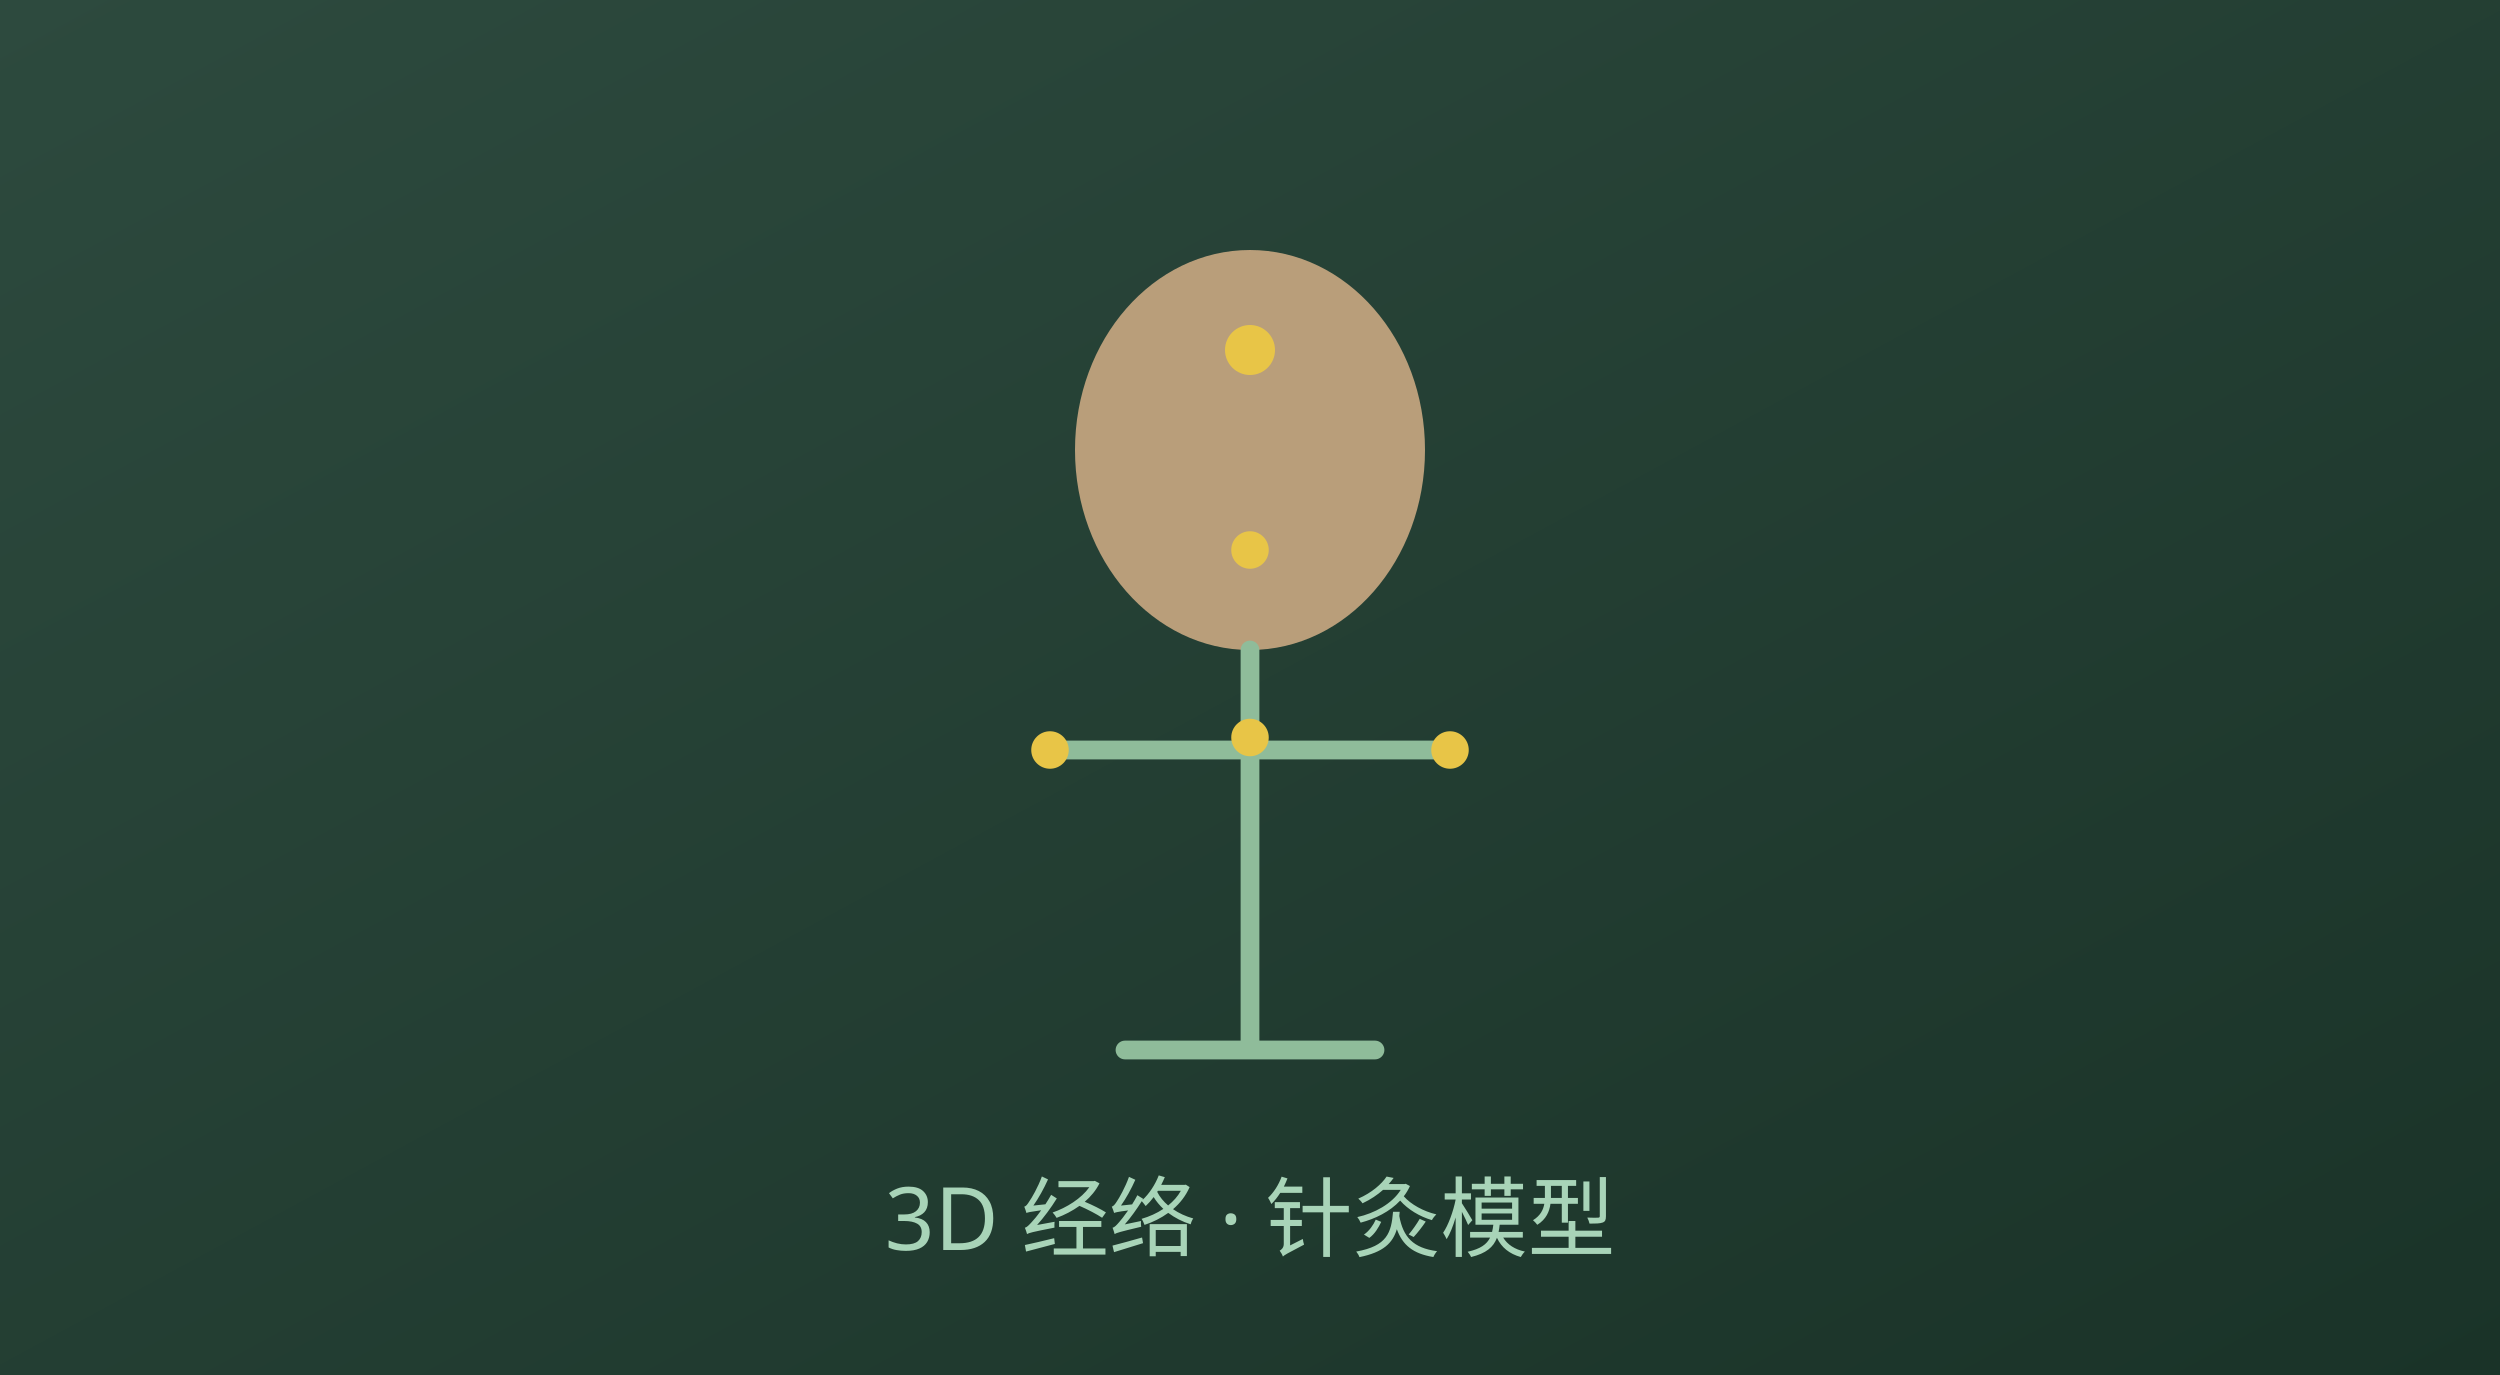
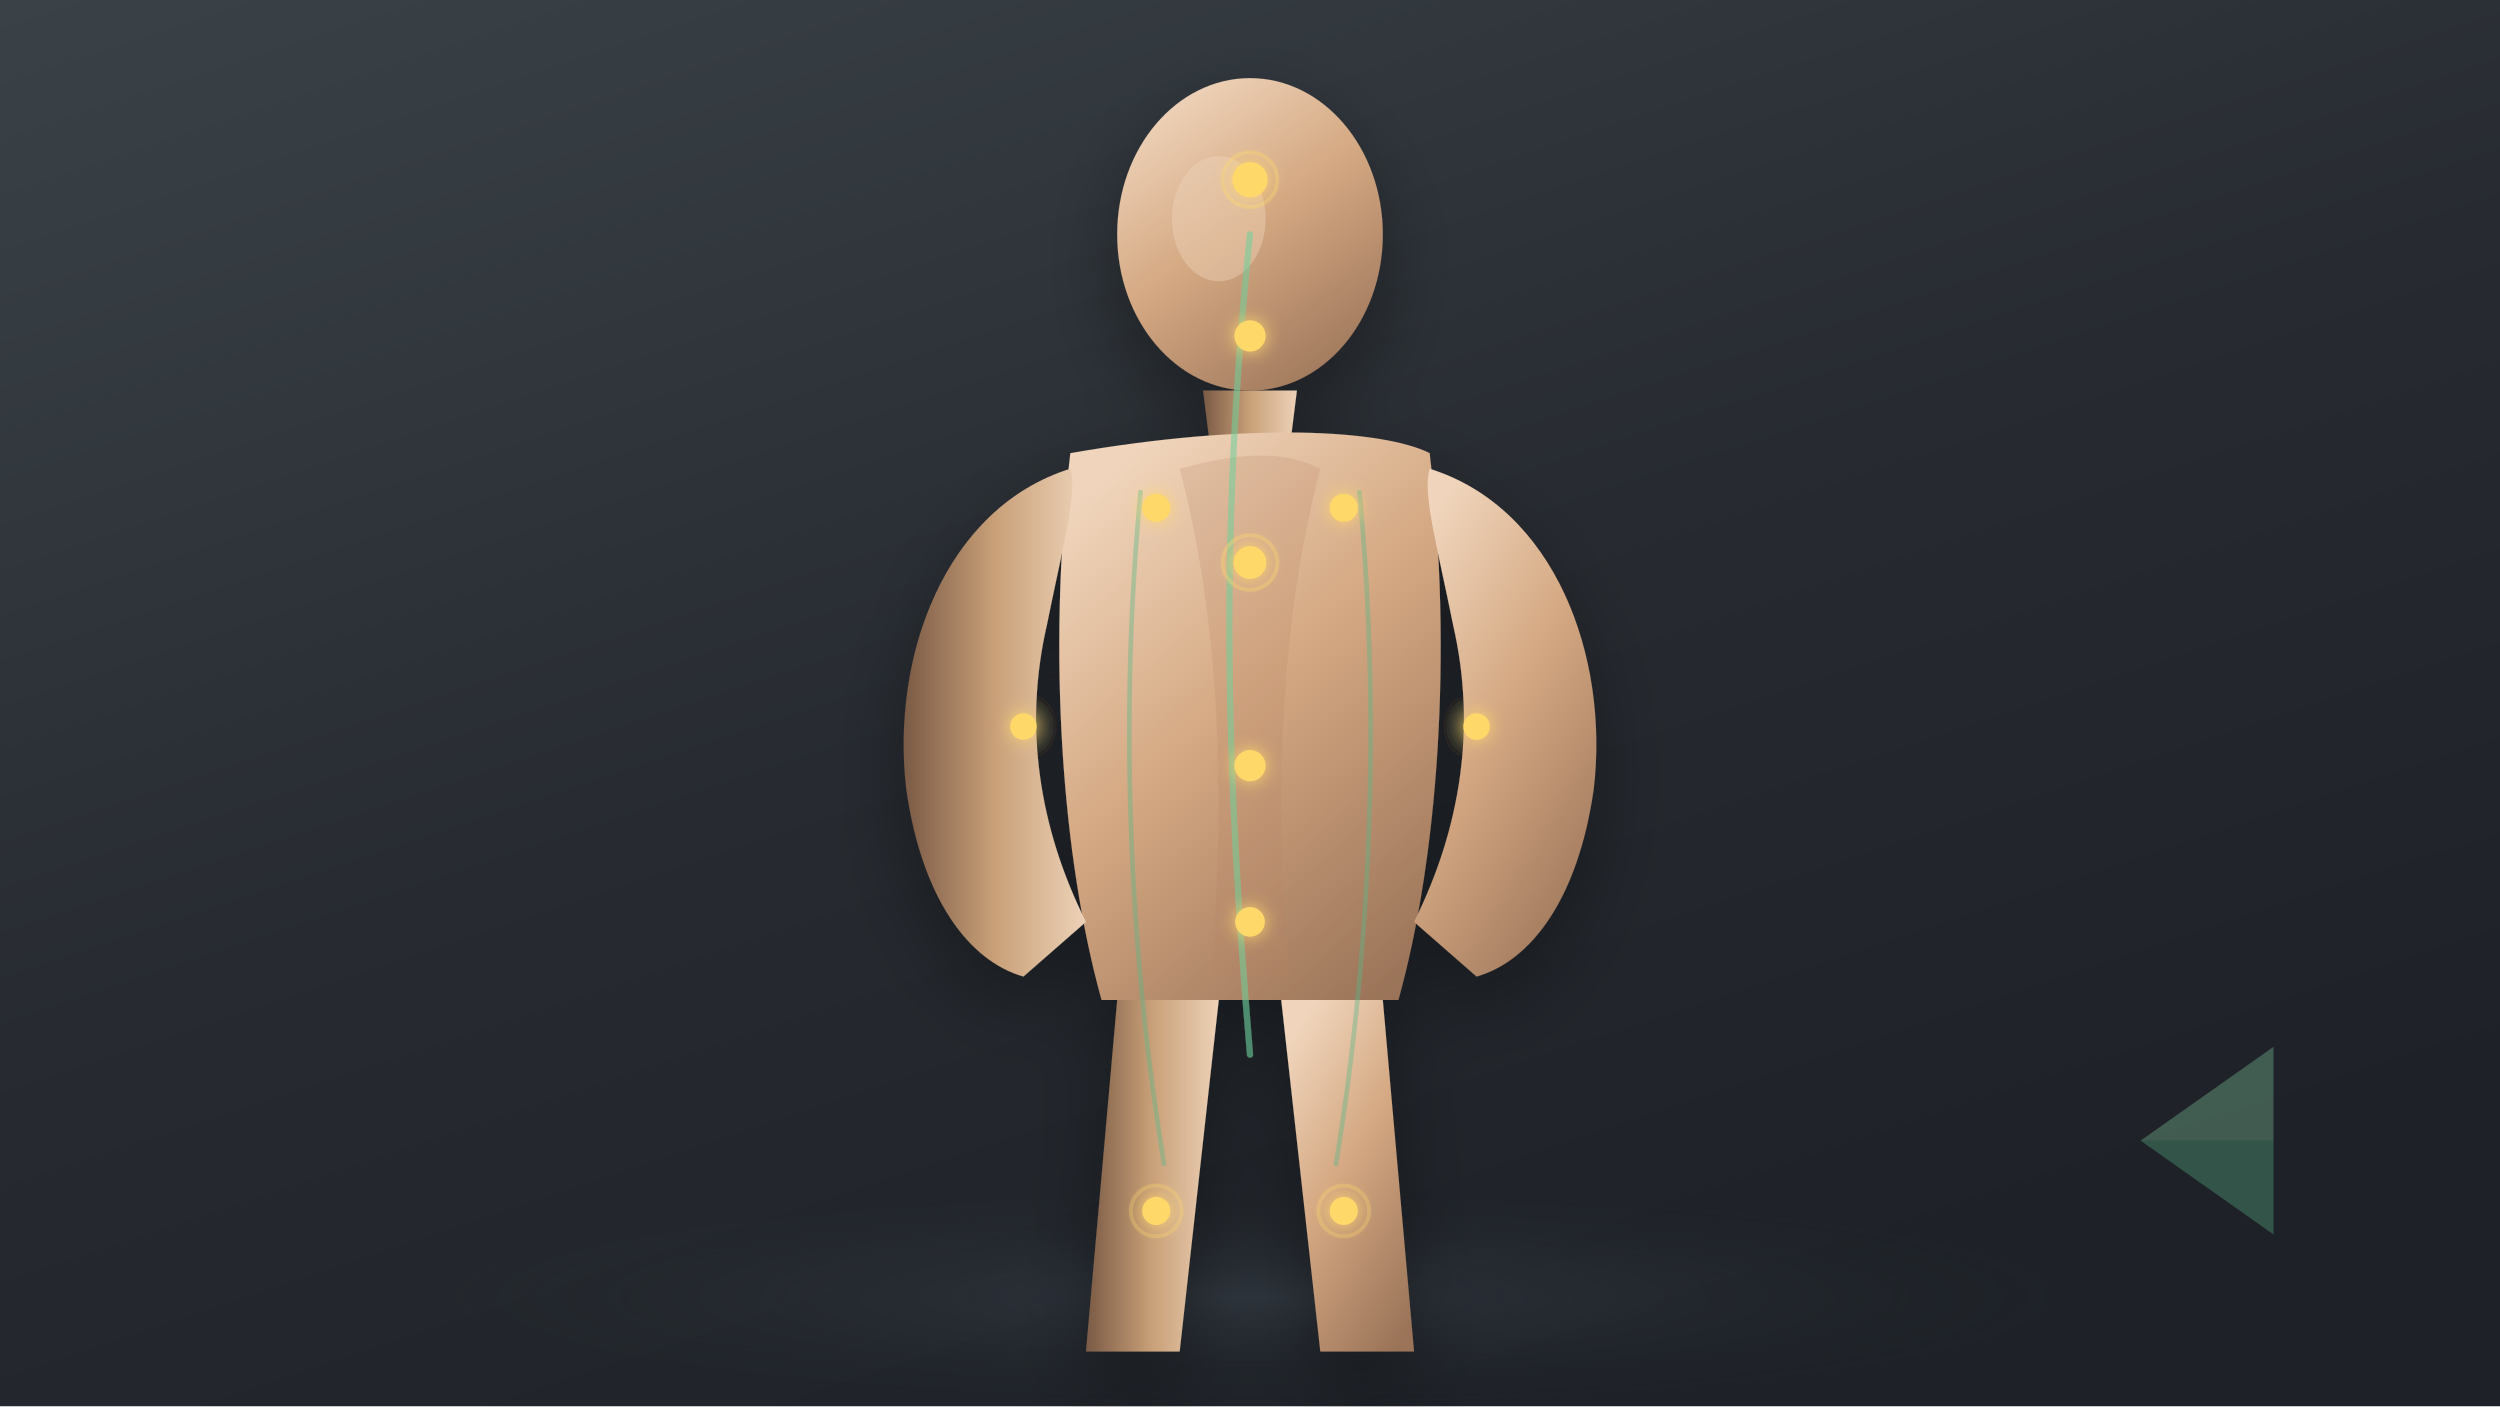
- <svg xmlns="http://www.w3.org/2000/svg" viewBox="0 0 400 220" fill="none">
+ <svg xmlns="http://www.w3.org/2000/svg" viewBox="0 0 640 360" fill="none">
  <defs>
-     <linearGradient id="bg" x1="0" y1="0" x2="1" y2="1">
-       <stop offset="0%" stop-color="#2d4a3e" />
-       <stop offset="100%" stop-color="#1a3328" />
+     <linearGradient id="sceneBg" x1="0" y1="0" x2="0.6" y2="1">
+       <stop offset="0%" stop-color="#3a4248" />
+       <stop offset="55%" stop-color="#272b31" />
+       <stop offset="100%" stop-color="#1e2228" />
    </linearGradient>
+     <radialGradient id="floorGlow" cx="50%" cy="50%" r="50%">
+       <stop offset="0%" stop-color="#4a5560" stop-opacity="0.35" />
+       <stop offset="100%" stop-color="#272b31" stop-opacity="0" />
+     </radialGradient>
+     <linearGradient id="skinLight" x1="0.25" y1="0" x2="0.85" y2="1">
+       <stop offset="0%" stop-color="#f0d5bc" />
+       <stop offset="45%" stop-color="#d4a882" />
+       <stop offset="100%" stop-color="#9a7358" />
+     </linearGradient>
+     <linearGradient id="skinShadow" x1="0" y1="0" x2="1" y2="0">
+       <stop offset="0%" stop-color="#7a5a45" />
+       <stop offset="50%" stop-color="#c9a078" />
+       <stop offset="100%" stop-color="#edd2b8" />
+     </linearGradient>
+     <filter id="pointGlow" x="-120%" y="-120%" width="340%" height="340%">
+       <feGaussianBlur stdDeviation="2.2" result="blur" />
+       <feMerge>
+         <feMergeNode in="blur" />
+         <feMergeNode in="SourceGraphic" />
+       </feMerge>
+     </filter>
+     <filter id="softShadow" x="-20%" y="-20%" width="140%" height="140%">
+       <feDropShadow dx="0" dy="8" stdDeviation="10" flood-color="#000" flood-opacity="0.35" />
+     </filter>
  </defs>
-   <rect width="400" height="220" fill="url(#bg)" />
-   <ellipse cx="200" cy="72" rx="28" ry="32" fill="#c9a882" opacity="0.9" />
-   <path d="M200 104 L200 168 M168 120 L232 120 M180 168 L220 168" stroke="#8fbc9a" stroke-width="3" stroke-linecap="round" />
-   <circle cx="200" cy="56" r="4" fill="#e8c547" />
-   <circle cx="200" cy="88" r="3" fill="#e8c547" />
-   <circle cx="200" cy="118" r="3" fill="#e8c547" />
-   <circle cx="168" cy="120" r="3" fill="#e8c547" />
-   <circle cx="232" cy="120" r="3" fill="#e8c547" />
-   <text x="200" y="200" text-anchor="middle" fill="#a8d4b8" font-family="sans-serif" font-size="14">3D 经络 · 针灸模型</text>
+   <rect width="640" height="360" fill="url(#sceneBg)" />
+   <ellipse cx="320" cy="332" rx="210" ry="28" fill="url(#floorGlow)" />
+   <g filter="url(#softShadow)" transform="translate(320 178)">
+     <ellipse cx="0" cy="-118" rx="34" ry="40" fill="url(#skinLight)" />
+     <ellipse cx="-8" cy="-122" rx="12" ry="16" fill="#edd2b8" opacity="0.45" />
+     <path d="M-12 -78 L12 -78 L10 -62 L-10 -62 Z" fill="url(#skinShadow)" />
+     <path d="M-46 -62 C-52 -10 -48 42 -38 78 L38 78 C48 42 52 -10 46 -62 C34 -68 0 -70 -46 -62 Z" fill="url(#skinLight)" />
+     <path d="M-18 -58 C-8 -20 -6 24 -10 72 L10 72 C6 24 8 -20 18 -58 C10 -62 0 -63 -18 -58 Z" fill="#b88462" opacity="0.22" />
+     <path d="M-46 -58 C-78 -48 -92 -10 -88 24 C-84 52 -72 68 -58 72 L-42 58 C-54 34 -58 8 -52 -18 C-48 -38 -44 -52 -46 -58 Z" fill="url(#skinShadow)" />
+     <path d="M46 -58 C78 -48 92 -10 88 24 C84 52 72 68 58 72 L42 58 C54 34 58 8 52 -18 C48 -38 44 -52 46 -58 Z" fill="url(#skinLight)" />
+     <path d="M-34 78 L-42 168 L-18 168 L-8 78 Z" fill="url(#skinShadow)" />
+     <path d="M34 78 L42 168 L18 168 L8 78 Z" fill="url(#skinLight)" />
+     <path d="M0 -118 C-8 -40 -6 20 0 92" stroke="#6ecf9a" stroke-width="1.6" stroke-opacity="0.55" stroke-linecap="round" />
+     <path d="M-28 -52 C-34 10 -30 72 -22 120" stroke="#58b888" stroke-width="1.2" stroke-opacity="0.4" stroke-linecap="round" />
+     <path d="M28 -52 C34 10 30 72 22 120" stroke="#58b888" stroke-width="1.2" stroke-opacity="0.4" stroke-linecap="round" />
+     <g filter="url(#pointGlow)">
+       <circle cx="0" cy="-132" r="4.5" fill="#ffd86b" />
+       <circle cx="0" cy="-92" r="4" fill="#ffd86b" />
+       <circle cx="0" cy="-34" r="4.2" fill="#ffd86b" />
+       <circle cx="0" cy="18" r="4" fill="#ffd86b" />
+       <circle cx="0" cy="58" r="3.8" fill="#ffd86b" />
+       <circle cx="-24" cy="-48" r="3.6" fill="#ffd86b" />
+       <circle cx="24" cy="-48" r="3.6" fill="#ffd86b" />
+       <circle cx="-58" cy="8" r="3.4" fill="#ffd86b" />
+       <circle cx="58" cy="8" r="3.4" fill="#ffd86b" />
+       <circle cx="-24" cy="132" r="3.6" fill="#ffd86b" />
+       <circle cx="24" cy="132" r="3.6" fill="#ffd86b" />
+     </g>
+     <g opacity="0.75">
+       <circle cx="0" cy="-132" r="7" stroke="#ffd86b" stroke-width="1" fill="none" opacity="0.45" />
+       <circle cx="0" cy="-34" r="7" stroke="#ffd86b" stroke-width="1" fill="none" opacity="0.45" />
+       <circle cx="-24" cy="132" r="6.5" stroke="#ffd86b" stroke-width="1" fill="none" opacity="0.4" />
+       <circle cx="24" cy="132" r="6.5" stroke="#ffd86b" stroke-width="1" fill="none" opacity="0.4" />
+     </g>
+   </g>
+   <g opacity="0.85">
+     <path d="M548 292 L582 268 L582 292 Z" fill="#8fbc9a" opacity="0.35" />
+     <path d="M548 292 L582 292 L582 316 L548 292 Z" fill="#6ecf9a" opacity="0.25" />
+     <path d="M582 268 L582 316 L548 292 Z" fill="#4a9a72" opacity="0.2" />
+   </g>
</svg>
